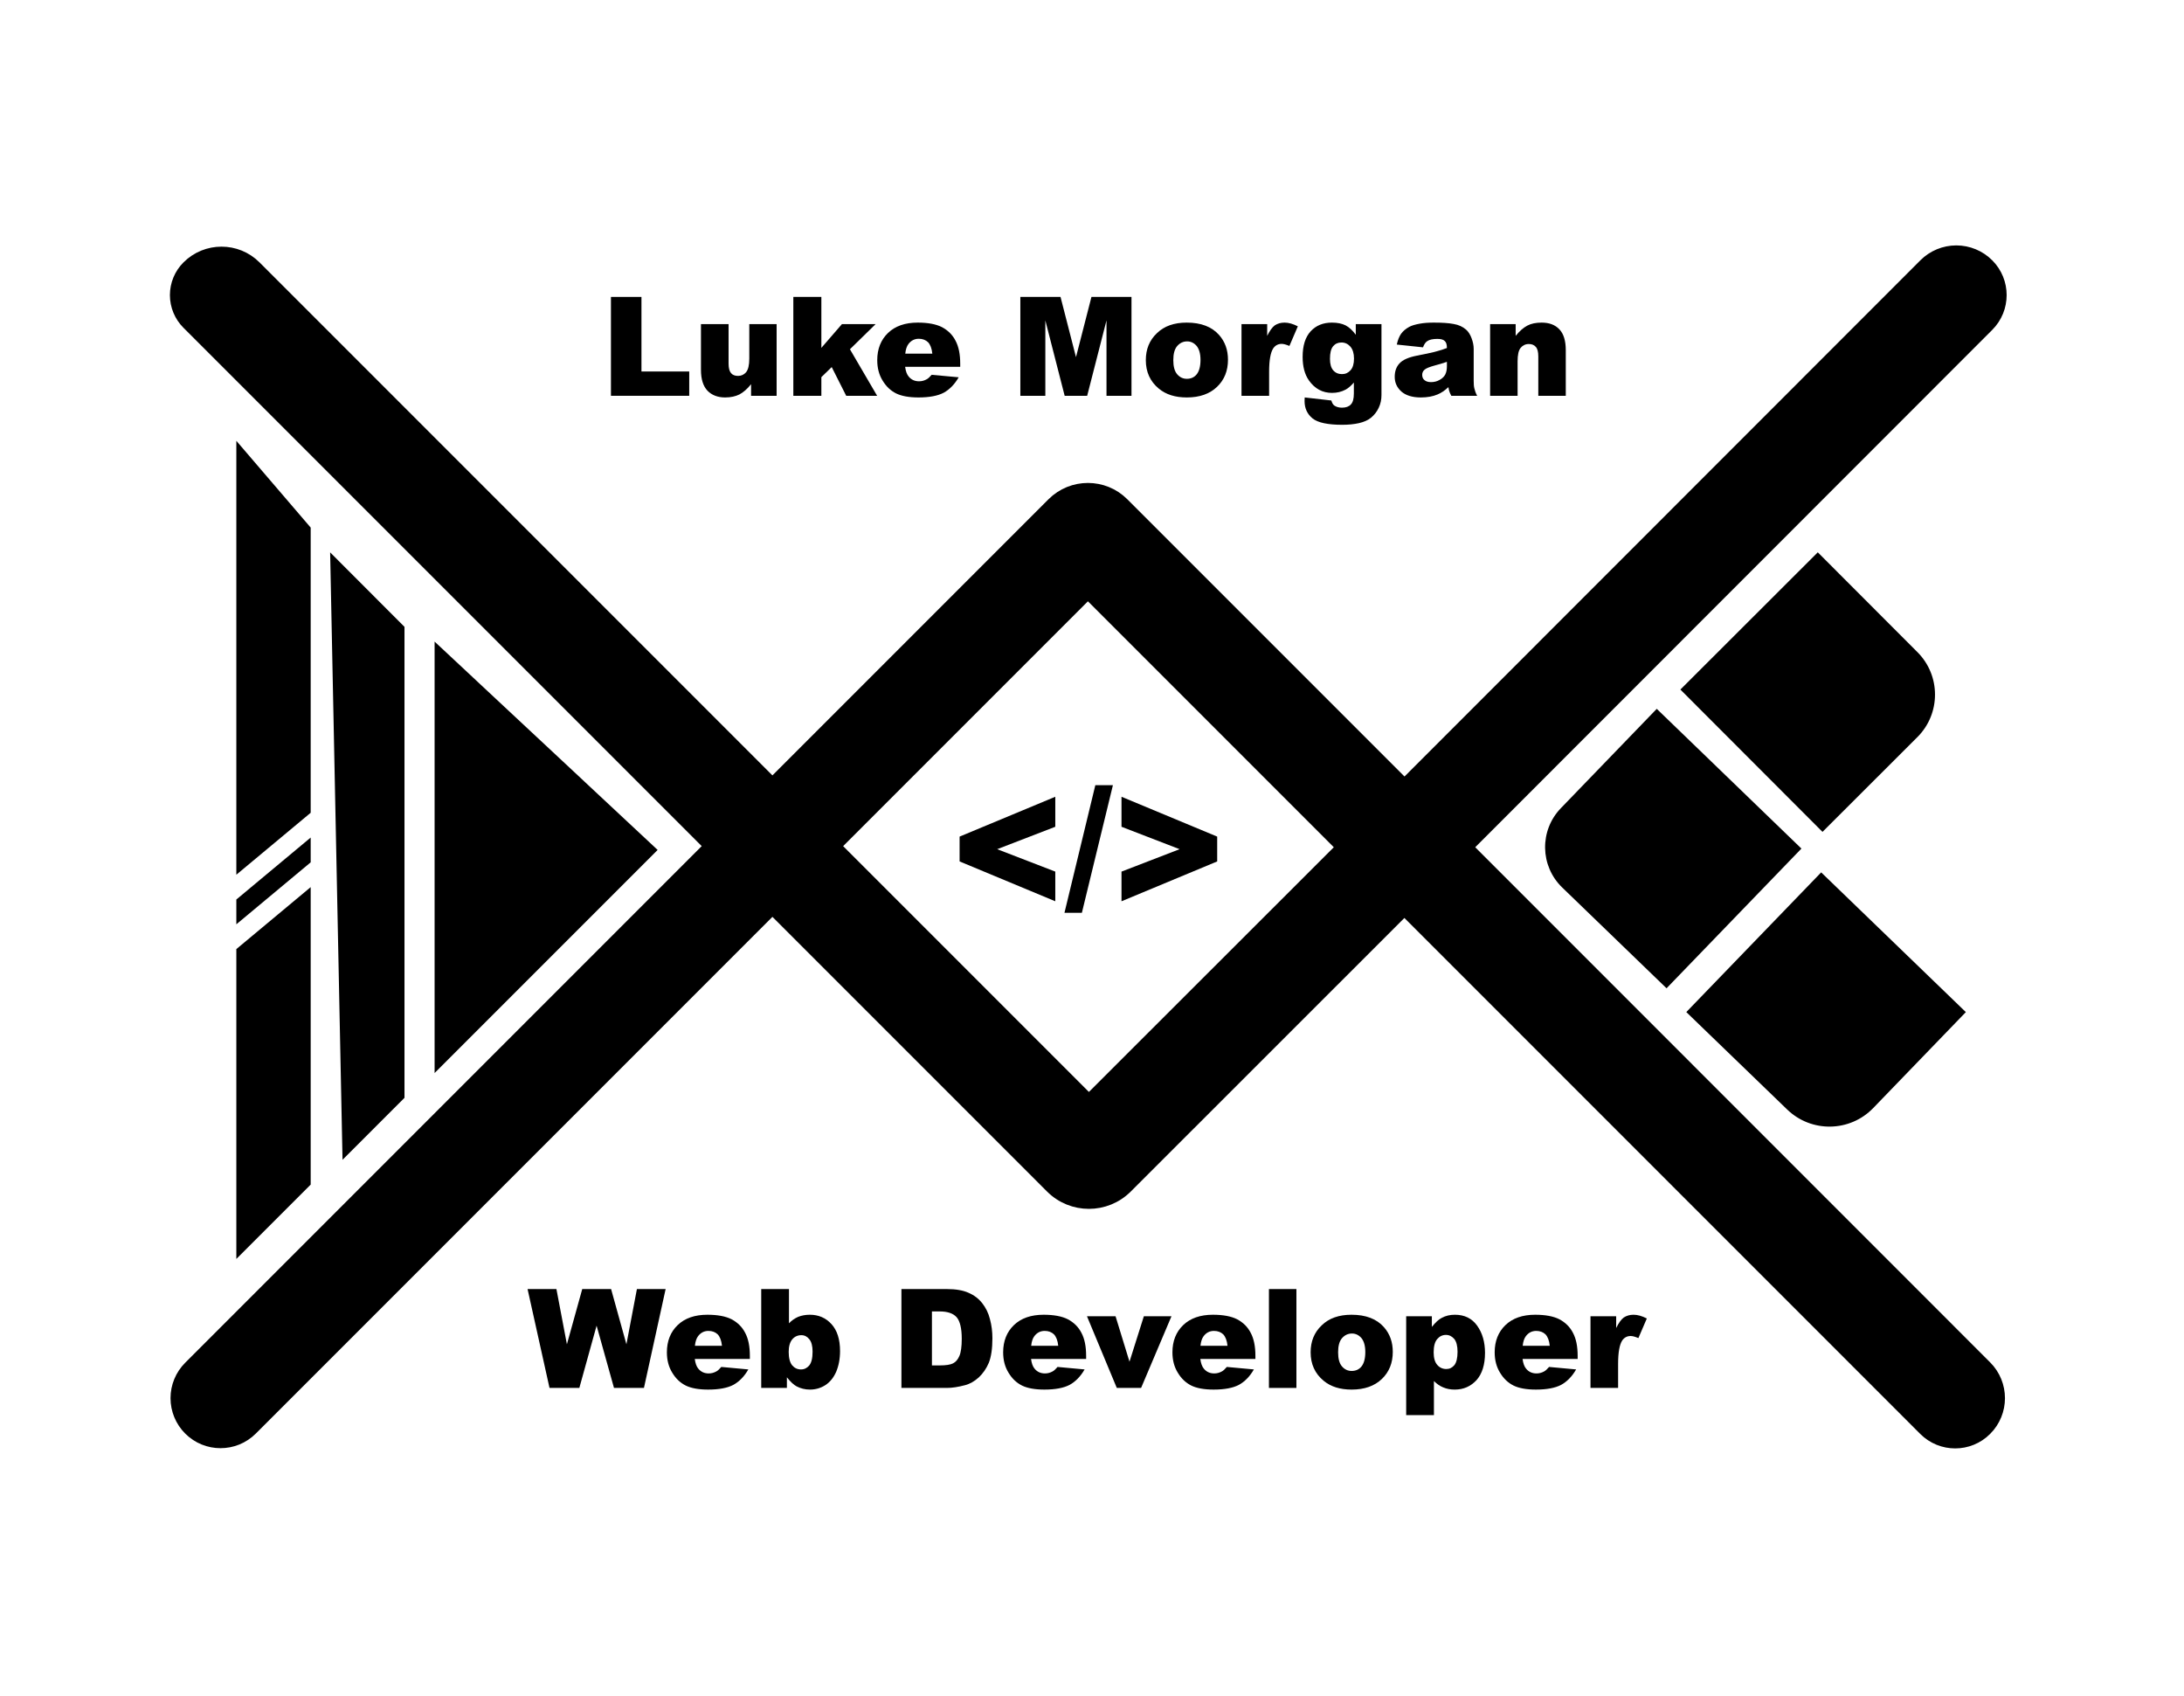
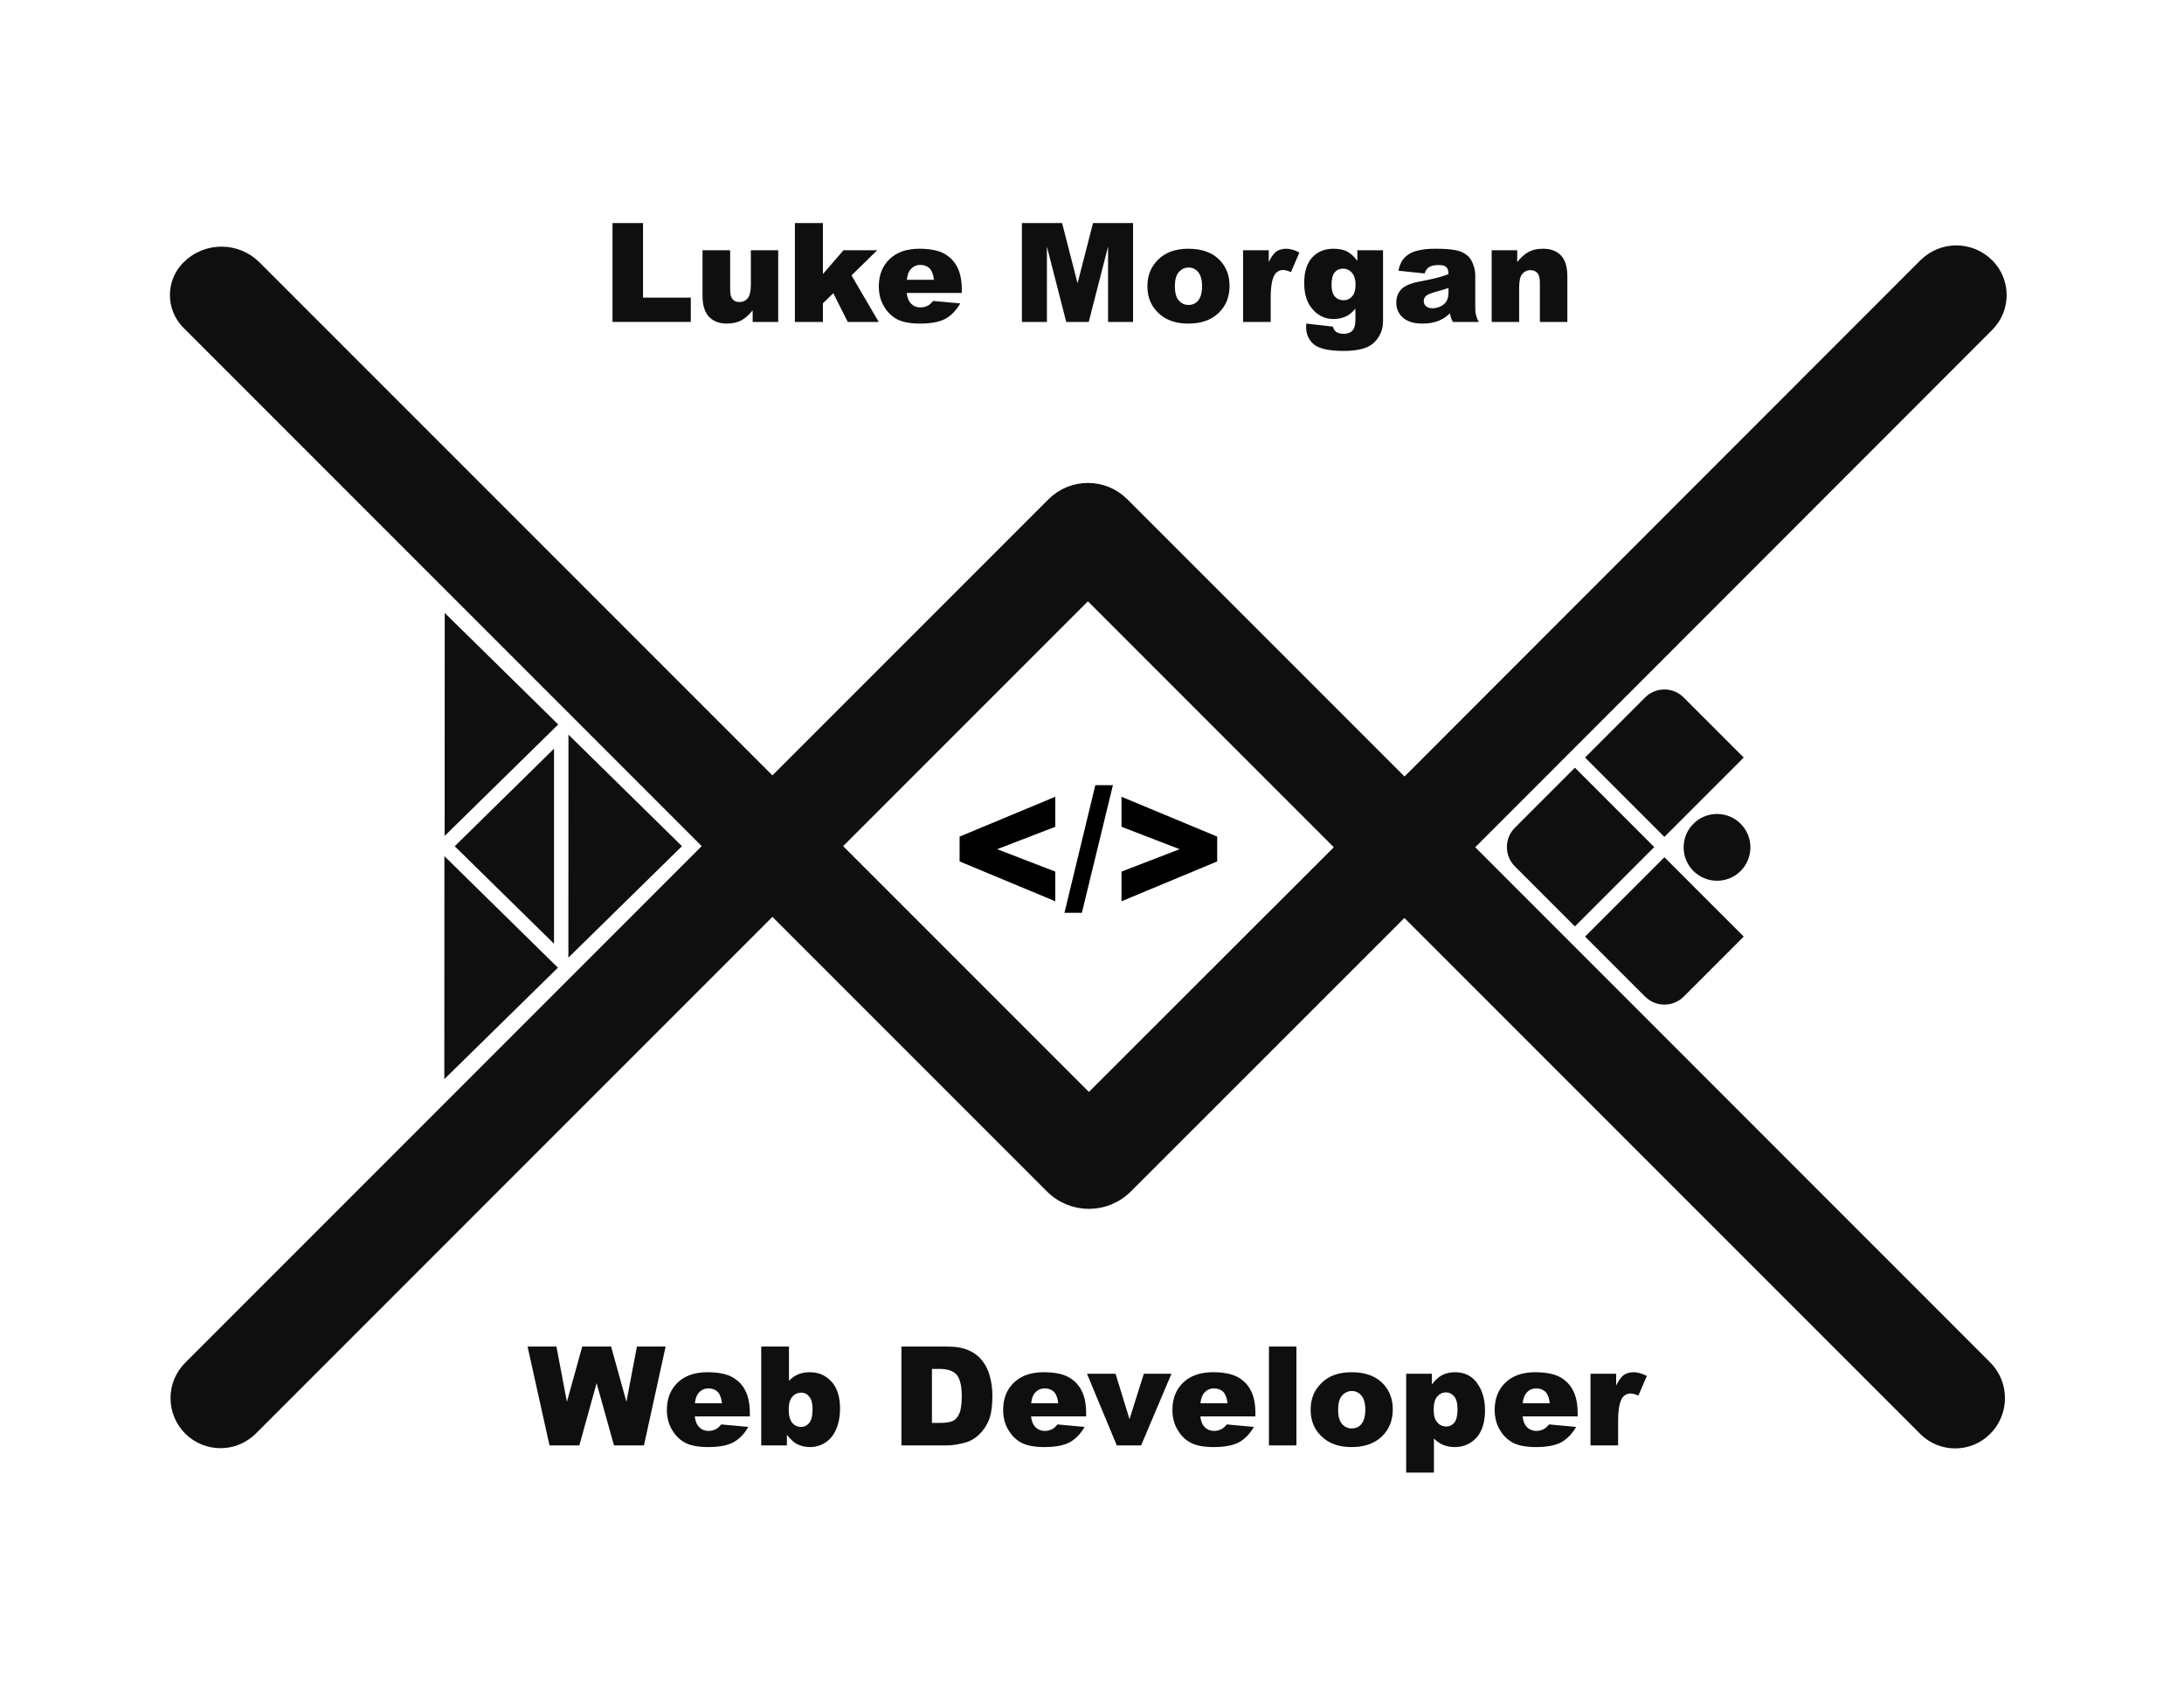
<svg xmlns="http://www.w3.org/2000/svg" width="100%" height="100%" viewBox="0 0 152 118" version="1.1" xml:space="preserve" style="fill-rule:evenodd;clip-rule:evenodd;stroke-miterlimit:10;">
  <g transform="matrix(0.862404,0,0,0.862404,10.4229,14.8501)">
-     <path d="M148.338,9.043C149.692,7.688 149.692,5.492 148.337,4.137C148.337,4.137 148.336,4.136 148.336,4.136C147.661,3.461 146.745,3.081 145.79,3.081C144.835,3.082 143.92,3.461 143.245,4.136C133.795,13.591 101.26,46.14 101.26,46.14C101.26,46.14 85.188,30.068 78.538,23.418C76.976,21.856 74.444,21.856 72.882,23.418C66.25,30.05 50.25,46.05 50.25,46.05C50.25,46.05 18.164,13.964 8.507,4.307C7.007,2.807 4.573,2.807 3.073,4.307C3.072,4.308 3.072,4.308 3.071,4.309C2.466,4.914 2.126,5.734 2.126,6.59C2.126,7.446 2.466,8.266 3.071,8.871C12.153,17.953 45.25,51.05 45.25,51.05C45.25,51.05 12.605,83.695 3.211,93.089C2.548,93.752 2.175,94.652 2.175,95.59C2.175,96.528 2.548,97.428 3.211,98.091C3.211,98.091 3.212,98.092 3.213,98.093C4.592,99.472 6.828,99.472 8.207,98.093C17.597,88.703 50.25,56.05 50.25,56.05C50.25,56.05 66,71.8 72.764,78.564C74.435,80.235 77.145,80.235 78.817,78.564C85.565,71.819 101.25,56.14 101.25,56.14C101.25,56.14 133.898,88.788 143.234,98.124C144.596,99.486 146.804,99.486 148.166,98.124C148.167,98.123 148.168,98.122 148.168,98.122C149.567,96.723 149.567,94.456 148.169,93.058C138.748,83.636 106.26,51.14 106.26,51.14C106.26,51.14 139.01,18.375 148.338,9.043ZM75.79,71.59L55.25,51.05L75.71,30.59L96.26,51.14L75.79,71.59Z" style="fill-rule:nonzero;stroke:black;stroke-width:1px;" />
-   </g>
-   <g transform="matrix(0.862404,0,0,0.862404,10.5925,14.9951)">
-     <path d="M123.327,38.249L134.415,27.176C134.415,27.176 139.079,31.847 142.458,35.231C144.35,37.125 144.347,40.194 142.453,42.086C139.196,45.338 134.795,49.733 134.795,49.733L123.327,38.249ZM40.79,51.19L22.79,69.19L22.79,34.38M20.36,33.19L14.36,27.18L15.36,76.19L20.36,71.19M12.79,25.18L6.79,18.18L6.79,53.19L12.79,48.19M6.79,55.19L12.79,50.19L12.79,52.19L6.79,57.19M6.79,59.19L12.79,54.19L12.79,78.19L6.79,84.19M113.791,54.222C111.993,52.486 111.943,49.62 113.679,47.822C116.894,44.492 121.42,39.805 121.42,39.805L133.095,51.08L122.21,62.352C122.21,62.352 117.246,57.558 113.791,54.222ZM123.804,64.272L134.689,53L146.364,64.274C146.364,64.274 142.083,68.707 138.891,72.013C137.006,73.964 133.897,74.019 131.946,72.134C128.51,68.816 123.804,64.272 123.804,64.272Z" style="fill-rule:nonzero;" />
+     <path d="M148.338,9.043C149.692,7.688 149.692,5.492 148.337,4.137C148.337,4.137 148.336,4.136 148.336,4.136C147.661,3.461 146.745,3.081 145.79,3.081C144.835,3.082 143.92,3.461 143.245,4.136C133.795,13.591 101.26,46.14 101.26,46.14C101.26,46.14 85.188,30.068 78.538,23.418C76.976,21.856 74.444,21.856 72.882,23.418C66.25,30.05 50.25,46.05 50.25,46.05C50.25,46.05 18.164,13.964 8.507,4.307C7.007,2.807 4.573,2.807 3.073,4.307C3.072,4.308 3.072,4.308 3.071,4.309C2.466,4.914 2.126,5.734 2.126,6.59C2.126,7.446 2.466,8.266 3.071,8.871C12.153,17.953 45.25,51.05 45.25,51.05C45.25,51.05 12.605,83.695 3.211,93.089C2.548,93.752 2.175,94.652 2.175,95.59C2.175,96.528 2.548,97.428 3.211,98.091C3.211,98.091 3.212,98.092 3.213,98.093C4.592,99.472 6.828,99.472 8.207,98.093C17.597,88.703 50.25,56.05 50.25,56.05C50.25,56.05 66,71.8 72.764,78.564C74.435,80.235 77.145,80.235 78.817,78.564C85.565,71.819 101.25,56.14 101.25,56.14C101.25,56.14 133.898,88.788 143.234,98.124C144.596,99.486 146.804,99.486 148.166,98.124C148.167,98.123 148.168,98.122 148.168,98.122C149.567,96.723 149.567,94.456 148.169,93.058C138.748,83.636 106.26,51.14 106.26,51.14C106.26,51.14 139.01,18.375 148.338,9.043ZM75.79,71.59L55.25,51.05L75.71,30.59L96.26,51.14L75.79,71.59Z" style="fill:rgb(15,15,15);fill-rule:nonzero;stroke:rgb(15,15,15);stroke-width:1px;" />
  </g>
  <g transform="matrix(1,0,0,1,-0.180449,7.95916)">
    <g transform="matrix(12,0,0,12,66.3416,55.4138)">
      <path d="M0.607,-0.055L0.052,-0.286L0.052,-0.43L0.607,-0.661L0.607,-0.487L0.27,-0.357L0.607,-0.227L0.607,-0.055Z" style="fill-rule:nonzero;" />
    </g>
    <g transform="matrix(12,0,0,12,74.2635,55.4138)">
      <path d="M0.179,-0.728L0.281,-0.728L0.101,0.012L0,0.012L0.179,-0.728Z" style="fill-rule:nonzero;" />
    </g>
    <g transform="matrix(12,0,0,12,77.5974,55.4138)">
      <path d="M0.053,-0.055L0.608,-0.286L0.608,-0.43L0.053,-0.661L0.053,-0.487L0.39,-0.357L0.053,-0.227L0.053,-0.055Z" style="fill-rule:nonzero;" />
    </g>
  </g>
-   <g transform="matrix(1,0,0,1,-6.22319,81.4533)">
+   <g transform="matrix(1,0,0,1,-6.22319,85.4533)">
    <g transform="matrix(9.60891,0,0,9.60891,42.9401,15.1232)">
-       <path d="M-0,-0.716L0.209,-0.716L0.285,-0.316L0.396,-0.716L0.605,-0.716L0.716,-0.316L0.792,-0.716L1,-0.716L0.843,-0L0.626,-0L0.5,-0.451L0.375,-0L0.159,-0L-0,-0.716Z" style="fill-rule:nonzero;" />
+       <path d="M-0,-0.716L0.209,-0.716L0.285,-0.316L0.396,-0.716L0.605,-0.716L0.716,-0.316L0.792,-0.716L1,-0.716L0.843,-0L0.626,-0L0.5,-0.451L0.375,-0L0.159,-0L-0,-0.716Z" style="fill:rgb(15,15,15);fill-rule:nonzero;" />
    </g>
    <g transform="matrix(9.60891,0,0,9.60891,52.3004,15.1232)">
-       <path d="M0.636,-0.21L0.237,-0.21C0.241,-0.178 0.25,-0.154 0.263,-0.139C0.282,-0.116 0.307,-0.105 0.338,-0.105C0.358,-0.105 0.376,-0.11 0.394,-0.12C0.405,-0.126 0.416,-0.137 0.429,-0.152L0.625,-0.134C0.595,-0.082 0.558,-0.045 0.516,-0.022C0.474,0 0.413,0.012 0.334,0.012C0.265,0.012 0.211,0.002 0.172,-0.017C0.132,-0.037 0.1,-0.067 0.074,-0.11C0.048,-0.152 0.035,-0.201 0.035,-0.258C0.035,-0.339 0.061,-0.405 0.113,-0.455C0.165,-0.505 0.237,-0.53 0.328,-0.53C0.402,-0.53 0.461,-0.519 0.504,-0.497C0.547,-0.474 0.58,-0.442 0.602,-0.399C0.625,-0.356 0.636,-0.301 0.636,-0.232L0.636,-0.21ZM0.434,-0.305C0.43,-0.344 0.419,-0.371 0.403,-0.388C0.386,-0.404 0.364,-0.413 0.336,-0.413C0.305,-0.413 0.28,-0.4 0.261,-0.375C0.249,-0.359 0.241,-0.336 0.238,-0.305L0.434,-0.305Z" style="fill-rule:nonzero;" />
+       <path d="M0.636,-0.21L0.237,-0.21C0.241,-0.178 0.25,-0.154 0.263,-0.139C0.282,-0.116 0.307,-0.105 0.338,-0.105C0.358,-0.105 0.376,-0.11 0.394,-0.12C0.405,-0.126 0.416,-0.137 0.429,-0.152L0.625,-0.134C0.595,-0.082 0.558,-0.045 0.516,-0.022C0.474,0 0.413,0.012 0.334,0.012C0.265,0.012 0.211,0.002 0.172,-0.017C0.132,-0.037 0.1,-0.067 0.074,-0.11C0.048,-0.152 0.035,-0.201 0.035,-0.258C0.035,-0.339 0.061,-0.405 0.113,-0.455C0.165,-0.505 0.237,-0.53 0.328,-0.53C0.402,-0.53 0.461,-0.519 0.504,-0.497C0.547,-0.474 0.58,-0.442 0.602,-0.399C0.625,-0.356 0.636,-0.301 0.636,-0.232L0.636,-0.21ZM0.434,-0.305C0.43,-0.344 0.419,-0.371 0.403,-0.388C0.386,-0.404 0.364,-0.413 0.336,-0.413C0.305,-0.413 0.28,-0.4 0.261,-0.375C0.249,-0.359 0.241,-0.336 0.238,-0.305L0.434,-0.305Z" style="fill:rgb(15,15,15);fill-rule:nonzero;" />
    </g>
    <g transform="matrix(9.60891,0,0,9.60891,58.6156,15.1232)">
-       <path d="M0.061,-0.716L0.262,-0.716L0.262,-0.468C0.282,-0.489 0.304,-0.504 0.329,-0.515C0.355,-0.525 0.382,-0.53 0.413,-0.53C0.476,-0.53 0.528,-0.508 0.57,-0.462C0.611,-0.417 0.632,-0.352 0.632,-0.267C0.632,-0.21 0.622,-0.16 0.604,-0.117C0.585,-0.074 0.559,-0.042 0.525,-0.02C0.492,0.001 0.455,0.012 0.414,0.012C0.379,0.012 0.347,0.004 0.318,-0.011C0.297,-0.022 0.273,-0.044 0.247,-0.077L0.247,-0L0.061,-0L0.061,-0.716ZM0.26,-0.261C0.26,-0.216 0.269,-0.184 0.285,-0.164C0.302,-0.144 0.323,-0.134 0.349,-0.134C0.373,-0.134 0.393,-0.144 0.409,-0.163C0.425,-0.183 0.433,-0.216 0.433,-0.263C0.433,-0.304 0.425,-0.334 0.409,-0.353C0.394,-0.372 0.375,-0.382 0.352,-0.382C0.325,-0.382 0.303,-0.372 0.286,-0.352C0.269,-0.332 0.26,-0.301 0.26,-0.261Z" style="fill-rule:nonzero;" />
+       <path d="M0.061,-0.716L0.262,-0.716L0.262,-0.468C0.282,-0.489 0.304,-0.504 0.329,-0.515C0.355,-0.525 0.382,-0.53 0.413,-0.53C0.476,-0.53 0.528,-0.508 0.57,-0.462C0.611,-0.417 0.632,-0.352 0.632,-0.267C0.632,-0.21 0.622,-0.16 0.604,-0.117C0.585,-0.074 0.559,-0.042 0.525,-0.02C0.492,0.001 0.455,0.012 0.414,0.012C0.379,0.012 0.347,0.004 0.318,-0.011C0.297,-0.022 0.273,-0.044 0.247,-0.077L0.247,-0L0.061,-0L0.061,-0.716ZM0.26,-0.261C0.26,-0.216 0.269,-0.184 0.285,-0.164C0.302,-0.144 0.323,-0.134 0.349,-0.134C0.373,-0.134 0.393,-0.144 0.409,-0.163C0.425,-0.183 0.433,-0.216 0.433,-0.263C0.433,-0.304 0.425,-0.334 0.409,-0.353C0.394,-0.372 0.375,-0.382 0.352,-0.382C0.325,-0.382 0.303,-0.372 0.286,-0.352C0.269,-0.332 0.26,-0.301 0.26,-0.261Z" style="fill:rgb(15,15,15);fill-rule:nonzero;" />
    </g>
    <g transform="matrix(9.60891,0,0,9.60891,68.2292,15.1232)">
-       <path d="M0.076,-0.716L0.405,-0.716C0.47,-0.716 0.522,-0.707 0.562,-0.689C0.602,-0.672 0.635,-0.647 0.661,-0.614C0.687,-0.581 0.706,-0.543 0.717,-0.499C0.729,-0.455 0.735,-0.409 0.735,-0.36C0.735,-0.284 0.726,-0.225 0.709,-0.182C0.691,-0.14 0.667,-0.105 0.636,-0.076C0.605,-0.048 0.572,-0.029 0.537,-0.02C0.488,-0.007 0.444,-0 0.405,-0L0.076,-0L0.076,-0.716ZM0.297,-0.554L0.297,-0.163L0.352,-0.163C0.398,-0.163 0.431,-0.168 0.45,-0.178C0.47,-0.188 0.485,-0.206 0.496,-0.232C0.507,-0.257 0.513,-0.299 0.513,-0.356C0.513,-0.432 0.5,-0.484 0.476,-0.512C0.451,-0.54 0.41,-0.554 0.353,-0.554L0.297,-0.554Z" style="fill-rule:nonzero;" />
+       <path d="M0.076,-0.716L0.405,-0.716C0.47,-0.716 0.522,-0.707 0.562,-0.689C0.602,-0.672 0.635,-0.647 0.661,-0.614C0.687,-0.581 0.706,-0.543 0.717,-0.499C0.729,-0.455 0.735,-0.409 0.735,-0.36C0.735,-0.284 0.726,-0.225 0.709,-0.182C0.691,-0.14 0.667,-0.105 0.636,-0.076C0.605,-0.048 0.572,-0.029 0.537,-0.02C0.488,-0.007 0.444,-0 0.405,-0L0.076,-0L0.076,-0.716ZM0.297,-0.554L0.297,-0.163L0.352,-0.163C0.398,-0.163 0.431,-0.168 0.45,-0.178C0.47,-0.188 0.485,-0.206 0.496,-0.232C0.507,-0.257 0.513,-0.299 0.513,-0.356C0.513,-0.432 0.5,-0.484 0.476,-0.512C0.451,-0.54 0.41,-0.554 0.353,-0.554L0.297,-0.554Z" style="fill:rgb(15,15,15);fill-rule:nonzero;" />
    </g>
    <g transform="matrix(9.60891,0,0,9.60891,75.7034,15.1232)">
-       <path d="M0.636,-0.21L0.237,-0.21C0.241,-0.178 0.25,-0.154 0.263,-0.139C0.282,-0.116 0.307,-0.105 0.338,-0.105C0.358,-0.105 0.376,-0.11 0.394,-0.12C0.405,-0.126 0.416,-0.137 0.429,-0.152L0.625,-0.134C0.595,-0.082 0.558,-0.045 0.516,-0.022C0.474,0 0.413,0.012 0.334,0.012C0.265,0.012 0.211,0.002 0.172,-0.017C0.132,-0.037 0.1,-0.067 0.074,-0.11C0.048,-0.152 0.035,-0.201 0.035,-0.258C0.035,-0.339 0.061,-0.405 0.113,-0.455C0.165,-0.505 0.237,-0.53 0.328,-0.53C0.402,-0.53 0.461,-0.519 0.504,-0.497C0.547,-0.474 0.58,-0.442 0.602,-0.399C0.625,-0.356 0.636,-0.301 0.636,-0.232L0.636,-0.21ZM0.434,-0.305C0.43,-0.344 0.419,-0.371 0.403,-0.388C0.386,-0.404 0.364,-0.413 0.336,-0.413C0.305,-0.413 0.28,-0.4 0.261,-0.375C0.249,-0.359 0.241,-0.336 0.238,-0.305L0.434,-0.305Z" style="fill-rule:nonzero;" />
+       <path d="M0.636,-0.21L0.237,-0.21C0.241,-0.178 0.25,-0.154 0.263,-0.139C0.282,-0.116 0.307,-0.105 0.338,-0.105C0.358,-0.105 0.376,-0.11 0.394,-0.12C0.405,-0.126 0.416,-0.137 0.429,-0.152L0.625,-0.134C0.595,-0.082 0.558,-0.045 0.516,-0.022C0.474,0 0.413,0.012 0.334,0.012C0.265,0.012 0.211,0.002 0.172,-0.017C0.132,-0.037 0.1,-0.067 0.074,-0.11C0.048,-0.152 0.035,-0.201 0.035,-0.258C0.035,-0.339 0.061,-0.405 0.113,-0.455C0.165,-0.505 0.237,-0.53 0.328,-0.53C0.402,-0.53 0.461,-0.519 0.504,-0.497C0.547,-0.474 0.58,-0.442 0.602,-0.399C0.625,-0.356 0.636,-0.301 0.636,-0.232L0.636,-0.21ZM0.434,-0.305C0.43,-0.344 0.419,-0.371 0.403,-0.388C0.386,-0.404 0.364,-0.413 0.336,-0.413C0.305,-0.413 0.28,-0.4 0.261,-0.375C0.249,-0.359 0.241,-0.336 0.238,-0.305L0.434,-0.305Z" style="fill:rgb(15,15,15);fill-rule:nonzero;" />
    </g>
    <g transform="matrix(9.60891,0,0,9.60891,81.8638,15.1232)">
-       <path d="M0.001,-0.519L0.208,-0.519L0.309,-0.19L0.413,-0.519L0.613,-0.519L0.393,-0L0.217,-0L0.001,-0.519Z" style="fill-rule:nonzero;" />
+       <path d="M0.001,-0.519L0.208,-0.519L0.309,-0.19L0.413,-0.519L0.613,-0.519L0.393,-0L0.217,-0L0.001,-0.519Z" style="fill:rgb(15,15,15);fill-rule:nonzero;" />
    </g>
    <g transform="matrix(9.60891,0,0,9.60891,87.4846,15.1232)">
-       <path d="M0.636,-0.21L0.237,-0.21C0.241,-0.178 0.25,-0.154 0.263,-0.139C0.282,-0.116 0.307,-0.105 0.338,-0.105C0.358,-0.105 0.376,-0.11 0.394,-0.12C0.405,-0.126 0.416,-0.137 0.429,-0.152L0.625,-0.134C0.595,-0.082 0.558,-0.045 0.516,-0.022C0.474,0 0.413,0.012 0.334,0.012C0.265,0.012 0.211,0.002 0.172,-0.017C0.132,-0.037 0.1,-0.067 0.074,-0.11C0.048,-0.152 0.035,-0.201 0.035,-0.258C0.035,-0.339 0.061,-0.405 0.113,-0.455C0.165,-0.505 0.237,-0.53 0.328,-0.53C0.402,-0.53 0.461,-0.519 0.504,-0.497C0.547,-0.474 0.58,-0.442 0.602,-0.399C0.625,-0.356 0.636,-0.301 0.636,-0.232L0.636,-0.21ZM0.434,-0.305C0.43,-0.344 0.419,-0.371 0.403,-0.388C0.386,-0.404 0.364,-0.413 0.336,-0.413C0.305,-0.413 0.28,-0.4 0.261,-0.375C0.249,-0.359 0.241,-0.336 0.238,-0.305L0.434,-0.305Z" style="fill-rule:nonzero;" />
+       <path d="M0.636,-0.21L0.237,-0.21C0.241,-0.178 0.25,-0.154 0.263,-0.139C0.282,-0.116 0.307,-0.105 0.338,-0.105C0.358,-0.105 0.376,-0.11 0.394,-0.12C0.405,-0.126 0.416,-0.137 0.429,-0.152L0.625,-0.134C0.595,-0.082 0.558,-0.045 0.516,-0.022C0.474,0 0.413,0.012 0.334,0.012C0.265,0.012 0.211,0.002 0.172,-0.017C0.132,-0.037 0.1,-0.067 0.074,-0.11C0.048,-0.152 0.035,-0.201 0.035,-0.258C0.035,-0.339 0.061,-0.405 0.113,-0.455C0.165,-0.505 0.237,-0.53 0.328,-0.53C0.402,-0.53 0.461,-0.519 0.504,-0.497C0.547,-0.474 0.58,-0.442 0.602,-0.399C0.625,-0.356 0.636,-0.301 0.636,-0.232L0.636,-0.21ZM0.434,-0.305C0.43,-0.344 0.419,-0.371 0.403,-0.388C0.386,-0.404 0.364,-0.413 0.336,-0.413C0.305,-0.413 0.28,-0.4 0.261,-0.375C0.249,-0.359 0.241,-0.336 0.238,-0.305L0.434,-0.305Z" style="fill:rgb(15,15,15);fill-rule:nonzero;" />
    </g>
    <g transform="matrix(9.60891,0,0,9.60891,93.8937,15.1232)">
-       <rect x="0.067" y="-0.716" width="0.199" height="0.716" style="fill-rule:nonzero;" />
+       <rect x="0.067" y="-0.716" width="0.199" height="0.716" style="fill:rgb(15,15,15);fill-rule:nonzero;" />
    </g>
    <g transform="matrix(9.60891,0,0,9.60891,97.0935,15.1232)">
-       <path d="M0.036,-0.258C0.036,-0.337 0.062,-0.402 0.116,-0.453C0.169,-0.505 0.241,-0.53 0.332,-0.53C0.436,-0.53 0.514,-0.5 0.567,-0.44C0.61,-0.391 0.631,-0.332 0.631,-0.261C0.631,-0.181 0.605,-0.116 0.552,-0.065C0.499,-0.014 0.426,0.012 0.333,0.012C0.249,0.012 0.182,-0.009 0.13,-0.052C0.067,-0.104 0.036,-0.173 0.036,-0.258ZM0.235,-0.258C0.235,-0.212 0.244,-0.178 0.263,-0.156C0.282,-0.134 0.305,-0.123 0.333,-0.123C0.362,-0.123 0.386,-0.133 0.404,-0.155C0.422,-0.177 0.432,-0.212 0.432,-0.26C0.432,-0.305 0.422,-0.339 0.404,-0.361C0.385,-0.383 0.362,-0.394 0.335,-0.394C0.306,-0.394 0.282,-0.382 0.263,-0.36C0.244,-0.338 0.235,-0.304 0.235,-0.258Z" style="fill-rule:nonzero;" />
+       <path d="M0.036,-0.258C0.036,-0.337 0.062,-0.402 0.116,-0.453C0.169,-0.505 0.241,-0.53 0.332,-0.53C0.436,-0.53 0.514,-0.5 0.567,-0.44C0.61,-0.391 0.631,-0.332 0.631,-0.261C0.631,-0.181 0.605,-0.116 0.552,-0.065C0.499,-0.014 0.426,0.012 0.333,0.012C0.249,0.012 0.182,-0.009 0.13,-0.052C0.067,-0.104 0.036,-0.173 0.036,-0.258ZM0.235,-0.258C0.235,-0.212 0.244,-0.178 0.263,-0.156C0.282,-0.134 0.305,-0.123 0.333,-0.123C0.362,-0.123 0.386,-0.133 0.404,-0.155C0.422,-0.177 0.432,-0.212 0.432,-0.26C0.432,-0.305 0.422,-0.339 0.404,-0.361C0.385,-0.383 0.362,-0.394 0.335,-0.394C0.306,-0.394 0.282,-0.382 0.263,-0.36C0.244,-0.338 0.235,-0.304 0.235,-0.258Z" style="fill:rgb(15,15,15);fill-rule:nonzero;" />
    </g>
    <g transform="matrix(9.60891,0,0,9.60891,103.503,15.1232)">
-       <path d="M0.061,0.197L0.061,-0.519L0.247,-0.519L0.247,-0.442C0.273,-0.474 0.296,-0.496 0.318,-0.507C0.347,-0.523 0.379,-0.53 0.414,-0.53C0.483,-0.53 0.537,-0.504 0.575,-0.451C0.613,-0.398 0.632,-0.332 0.632,-0.254C0.632,-0.168 0.611,-0.102 0.57,-0.056C0.528,-0.011 0.476,0.012 0.413,0.012C0.382,0.012 0.355,0.007 0.329,-0.004C0.304,-0.014 0.282,-0.03 0.262,-0.05L0.262,0.197L0.061,0.197ZM0.26,-0.258C0.26,-0.217 0.269,-0.186 0.286,-0.167C0.303,-0.147 0.325,-0.137 0.352,-0.137C0.375,-0.137 0.394,-0.146 0.41,-0.165C0.425,-0.184 0.433,-0.217 0.433,-0.262C0.433,-0.304 0.425,-0.335 0.409,-0.355C0.392,-0.374 0.373,-0.384 0.349,-0.384C0.324,-0.384 0.303,-0.374 0.286,-0.354C0.269,-0.335 0.26,-0.302 0.26,-0.258Z" style="fill-rule:nonzero;" />
+       <path d="M0.061,0.197L0.061,-0.519L0.247,-0.519L0.247,-0.442C0.273,-0.474 0.296,-0.496 0.318,-0.507C0.347,-0.523 0.379,-0.53 0.414,-0.53C0.483,-0.53 0.537,-0.504 0.575,-0.451C0.613,-0.398 0.632,-0.332 0.632,-0.254C0.632,-0.168 0.611,-0.102 0.57,-0.056C0.528,-0.011 0.476,0.012 0.413,0.012C0.382,0.012 0.355,0.007 0.329,-0.004C0.304,-0.014 0.282,-0.03 0.262,-0.05L0.262,0.197L0.061,0.197ZM0.26,-0.258C0.26,-0.217 0.269,-0.186 0.286,-0.167C0.303,-0.147 0.325,-0.137 0.352,-0.137C0.375,-0.137 0.394,-0.146 0.41,-0.165C0.425,-0.184 0.433,-0.217 0.433,-0.262C0.433,-0.304 0.425,-0.335 0.409,-0.355C0.392,-0.374 0.373,-0.384 0.349,-0.384C0.324,-0.384 0.303,-0.374 0.286,-0.354C0.269,-0.335 0.26,-0.302 0.26,-0.258Z" style="fill:rgb(15,15,15);fill-rule:nonzero;" />
    </g>
    <g transform="matrix(9.60891,0,0,9.60891,109.912,15.1232)">
-       <path d="M0.636,-0.21L0.237,-0.21C0.241,-0.178 0.25,-0.154 0.263,-0.139C0.282,-0.116 0.307,-0.105 0.338,-0.105C0.358,-0.105 0.376,-0.11 0.394,-0.12C0.405,-0.126 0.416,-0.137 0.429,-0.152L0.625,-0.134C0.595,-0.082 0.558,-0.045 0.516,-0.022C0.474,0 0.413,0.012 0.334,0.012C0.265,0.012 0.211,0.002 0.172,-0.017C0.132,-0.037 0.1,-0.067 0.074,-0.11C0.048,-0.152 0.035,-0.201 0.035,-0.258C0.035,-0.339 0.061,-0.405 0.113,-0.455C0.165,-0.505 0.237,-0.53 0.328,-0.53C0.402,-0.53 0.461,-0.519 0.504,-0.497C0.547,-0.474 0.58,-0.442 0.602,-0.399C0.625,-0.356 0.636,-0.301 0.636,-0.232L0.636,-0.21ZM0.434,-0.305C0.43,-0.344 0.419,-0.371 0.403,-0.388C0.386,-0.404 0.364,-0.413 0.336,-0.413C0.305,-0.413 0.28,-0.4 0.261,-0.375C0.249,-0.359 0.241,-0.336 0.238,-0.305L0.434,-0.305Z" style="fill-rule:nonzero;" />
+       <path d="M0.636,-0.21L0.237,-0.21C0.241,-0.178 0.25,-0.154 0.263,-0.139C0.282,-0.116 0.307,-0.105 0.338,-0.105C0.358,-0.105 0.376,-0.11 0.394,-0.12C0.405,-0.126 0.416,-0.137 0.429,-0.152L0.625,-0.134C0.595,-0.082 0.558,-0.045 0.516,-0.022C0.474,0 0.413,0.012 0.334,0.012C0.265,0.012 0.211,0.002 0.172,-0.017C0.132,-0.037 0.1,-0.067 0.074,-0.11C0.048,-0.152 0.035,-0.201 0.035,-0.258C0.035,-0.339 0.061,-0.405 0.113,-0.455C0.165,-0.505 0.237,-0.53 0.328,-0.53C0.402,-0.53 0.461,-0.519 0.504,-0.497C0.547,-0.474 0.58,-0.442 0.602,-0.399C0.625,-0.356 0.636,-0.301 0.636,-0.232L0.636,-0.21ZM0.434,-0.305C0.43,-0.344 0.419,-0.371 0.403,-0.388C0.386,-0.404 0.364,-0.413 0.336,-0.413C0.305,-0.413 0.28,-0.4 0.261,-0.375C0.249,-0.359 0.241,-0.336 0.238,-0.305L0.434,-0.305Z" style="fill:rgb(15,15,15);fill-rule:nonzero;" />
    </g>
    <g transform="matrix(9.60891,0,0,9.60891,116.321,15.1232)">
-       <path d="M0.062,-0.519L0.248,-0.519L0.248,-0.434C0.266,-0.47 0.284,-0.496 0.303,-0.51C0.323,-0.523 0.346,-0.53 0.374,-0.53C0.403,-0.53 0.435,-0.521 0.47,-0.503L0.409,-0.361C0.385,-0.371 0.367,-0.376 0.353,-0.376C0.327,-0.376 0.307,-0.365 0.292,-0.344C0.272,-0.313 0.262,-0.257 0.262,-0.174L0.262,-0L0.062,-0L0.062,-0.519Z" style="fill-rule:nonzero;" />
+       <path d="M0.062,-0.519L0.248,-0.519L0.248,-0.434C0.266,-0.47 0.284,-0.496 0.303,-0.51C0.323,-0.523 0.346,-0.53 0.374,-0.53C0.403,-0.53 0.435,-0.521 0.47,-0.503L0.409,-0.361C0.385,-0.371 0.367,-0.376 0.353,-0.376C0.327,-0.376 0.307,-0.365 0.292,-0.344C0.272,-0.313 0.262,-0.257 0.262,-0.174L0.262,-0L0.062,-0L0.062,-0.519Z" style="fill:rgb(15,15,15);fill-rule:nonzero;" />
    </g>
  </g>
-   <g transform="matrix(1,0,0,1,-1.12162,12.4173)">
+   <g transform="matrix(1,0,0,1,-1.01237,7.27752)">
    <g transform="matrix(9.60891,0,0,9.60891,42.9401,15.1232)">
-       <path d="M0.073,-0.716L0.294,-0.716L0.294,-0.176L0.64,-0.176L0.64,-0L0.073,-0L0.073,-0.716Z" style="fill-rule:nonzero;" />
+       <path d="M0.073,-0.716L0.294,-0.716L0.294,-0.176L0.64,-0.176L0.64,-0L0.073,-0L0.073,-0.716Z" style="fill:rgb(15,15,15);fill-rule:nonzero;" />
    </g>
    <g transform="matrix(9.60891,0,0,9.60891,49.3492,15.1232)">
-       <path d="M0.606,-0L0.421,-0L0.421,-0.084C0.393,-0.049 0.365,-0.025 0.337,-0.01C0.309,0.004 0.274,0.012 0.233,0.012C0.179,0.012 0.136,-0.005 0.105,-0.037C0.074,-0.07 0.058,-0.12 0.058,-0.188L0.058,-0.519L0.258,-0.519L0.258,-0.233C0.258,-0.201 0.264,-0.178 0.276,-0.164C0.288,-0.15 0.305,-0.144 0.327,-0.144C0.35,-0.144 0.37,-0.153 0.385,-0.171C0.4,-0.189 0.408,-0.222 0.408,-0.269L0.408,-0.519L0.606,-0.519L0.606,-0Z" style="fill-rule:nonzero;" />
+       <path d="M0.606,-0L0.421,-0L0.421,-0.084C0.393,-0.049 0.365,-0.025 0.337,-0.01C0.309,0.004 0.274,0.012 0.233,0.012C0.179,0.012 0.136,-0.005 0.105,-0.037C0.074,-0.07 0.058,-0.12 0.058,-0.188L0.058,-0.519L0.258,-0.519L0.258,-0.233C0.258,-0.201 0.264,-0.178 0.276,-0.164C0.288,-0.15 0.305,-0.144 0.327,-0.144C0.35,-0.144 0.37,-0.153 0.385,-0.171C0.4,-0.189 0.408,-0.222 0.408,-0.269L0.408,-0.519L0.606,-0.519L0.606,-0Z" style="fill:rgb(15,15,15);fill-rule:nonzero;" />
    </g>
    <g transform="matrix(9.60891,0,0,9.60891,55.7583,15.1232)">
-       <path d="M0.06,-0.716L0.263,-0.716L0.263,-0.347L0.412,-0.519L0.656,-0.519L0.47,-0.337L0.667,-0L0.443,-0L0.338,-0.208L0.263,-0.135L0.263,-0L0.06,-0L0.06,-0.716Z" style="fill-rule:nonzero;" />
+       <path d="M0.06,-0.716L0.263,-0.716L0.263,-0.347L0.412,-0.519L0.656,-0.519L0.47,-0.337L0.667,-0L0.443,-0L0.338,-0.208L0.263,-0.135L0.263,-0L0.06,-0L0.06,-0.716Z" style="fill:rgb(15,15,15);fill-rule:nonzero;" />
    </g>
    <g transform="matrix(9.60891,0,0,9.60891,61.8389,15.1232)">
-       <path d="M0.636,-0.21L0.237,-0.21C0.241,-0.178 0.25,-0.154 0.263,-0.139C0.282,-0.116 0.307,-0.105 0.338,-0.105C0.358,-0.105 0.376,-0.11 0.394,-0.12C0.405,-0.126 0.416,-0.137 0.429,-0.152L0.625,-0.134C0.595,-0.082 0.558,-0.045 0.516,-0.022C0.474,0 0.413,0.012 0.334,0.012C0.265,0.012 0.211,0.002 0.172,-0.017C0.132,-0.037 0.1,-0.067 0.074,-0.11C0.048,-0.152 0.035,-0.201 0.035,-0.258C0.035,-0.339 0.061,-0.405 0.113,-0.455C0.165,-0.505 0.237,-0.53 0.328,-0.53C0.402,-0.53 0.461,-0.519 0.504,-0.497C0.547,-0.474 0.58,-0.442 0.602,-0.399C0.625,-0.356 0.636,-0.301 0.636,-0.232L0.636,-0.21ZM0.434,-0.305C0.43,-0.344 0.419,-0.371 0.403,-0.388C0.386,-0.404 0.364,-0.413 0.336,-0.413C0.305,-0.413 0.28,-0.4 0.261,-0.375C0.249,-0.359 0.241,-0.336 0.238,-0.305L0.434,-0.305Z" style="fill-rule:nonzero;" />
+       <path d="M0.636,-0.21L0.237,-0.21C0.241,-0.178 0.25,-0.154 0.263,-0.139C0.282,-0.116 0.307,-0.105 0.338,-0.105C0.358,-0.105 0.376,-0.11 0.394,-0.12C0.405,-0.126 0.416,-0.137 0.429,-0.152L0.625,-0.134C0.595,-0.082 0.558,-0.045 0.516,-0.022C0.474,0 0.413,0.012 0.334,0.012C0.265,0.012 0.211,0.002 0.172,-0.017C0.132,-0.037 0.1,-0.067 0.074,-0.11C0.048,-0.152 0.035,-0.201 0.035,-0.258C0.035,-0.339 0.061,-0.405 0.113,-0.455C0.165,-0.505 0.237,-0.53 0.328,-0.53C0.402,-0.53 0.461,-0.519 0.504,-0.497C0.547,-0.474 0.58,-0.442 0.602,-0.399C0.625,-0.356 0.636,-0.301 0.636,-0.232L0.636,-0.21ZM0.434,-0.305C0.43,-0.344 0.419,-0.371 0.403,-0.388C0.386,-0.404 0.364,-0.413 0.336,-0.413C0.305,-0.413 0.28,-0.4 0.261,-0.375C0.249,-0.359 0.241,-0.336 0.238,-0.305L0.434,-0.305Z" style="fill:rgb(15,15,15);fill-rule:nonzero;" />
    </g>
    <g transform="matrix(9.60891,0,0,9.60891,71.4525,15.1232)">
-       <path d="M0.071,-0.716L0.362,-0.716L0.474,-0.28L0.586,-0.716L0.876,-0.716L0.876,-0L0.695,-0L0.695,-0.546L0.555,-0L0.392,-0L0.252,-0.546L0.252,-0L0.071,-0L0.071,-0.716Z" style="fill-rule:nonzero;" />
+       <path d="M0.071,-0.716L0.362,-0.716L0.474,-0.28L0.586,-0.716L0.876,-0.716L0.876,-0L0.695,-0L0.695,-0.546L0.555,-0L0.392,-0L0.252,-0.546L0.252,-0L0.071,-0L0.071,-0.716Z" style="fill:rgb(15,15,15);fill-rule:nonzero;" />
    </g>
    <g transform="matrix(9.60891,0,0,9.60891,80.5219,15.1232)">
-       <path d="M0.036,-0.258C0.036,-0.337 0.062,-0.402 0.116,-0.453C0.169,-0.505 0.241,-0.53 0.332,-0.53C0.436,-0.53 0.514,-0.5 0.567,-0.44C0.61,-0.391 0.631,-0.332 0.631,-0.261C0.631,-0.181 0.605,-0.116 0.552,-0.065C0.499,-0.014 0.426,0.012 0.333,0.012C0.249,0.012 0.182,-0.009 0.13,-0.052C0.067,-0.104 0.036,-0.173 0.036,-0.258ZM0.235,-0.258C0.235,-0.212 0.244,-0.178 0.263,-0.156C0.282,-0.134 0.305,-0.123 0.333,-0.123C0.362,-0.123 0.386,-0.133 0.404,-0.155C0.422,-0.177 0.432,-0.212 0.432,-0.26C0.432,-0.305 0.422,-0.339 0.404,-0.361C0.385,-0.383 0.362,-0.394 0.335,-0.394C0.306,-0.394 0.282,-0.382 0.263,-0.36C0.244,-0.338 0.235,-0.304 0.235,-0.258Z" style="fill-rule:nonzero;" />
+       <path d="M0.036,-0.258C0.036,-0.337 0.062,-0.402 0.116,-0.453C0.169,-0.505 0.241,-0.53 0.332,-0.53C0.436,-0.53 0.514,-0.5 0.567,-0.44C0.61,-0.391 0.631,-0.332 0.631,-0.261C0.631,-0.181 0.605,-0.116 0.552,-0.065C0.499,-0.014 0.426,0.012 0.333,0.012C0.249,0.012 0.182,-0.009 0.13,-0.052C0.067,-0.104 0.036,-0.173 0.036,-0.258ZM0.235,-0.258C0.235,-0.212 0.244,-0.178 0.263,-0.156C0.282,-0.134 0.305,-0.123 0.333,-0.123C0.362,-0.123 0.386,-0.133 0.404,-0.155C0.422,-0.177 0.432,-0.212 0.432,-0.26C0.432,-0.305 0.422,-0.339 0.404,-0.361C0.385,-0.383 0.362,-0.394 0.335,-0.394C0.306,-0.394 0.282,-0.382 0.263,-0.36C0.244,-0.338 0.235,-0.304 0.235,-0.258Z" style="fill:rgb(15,15,15);fill-rule:nonzero;" />
    </g>
    <g transform="matrix(9.60891,0,0,9.60891,86.931,15.1232)">
-       <path d="M0.062,-0.519L0.248,-0.519L0.248,-0.434C0.266,-0.47 0.284,-0.496 0.303,-0.51C0.323,-0.523 0.346,-0.53 0.374,-0.53C0.403,-0.53 0.435,-0.521 0.47,-0.503L0.409,-0.361C0.385,-0.371 0.367,-0.376 0.353,-0.376C0.327,-0.376 0.307,-0.365 0.292,-0.344C0.272,-0.313 0.262,-0.257 0.262,-0.174L0.262,-0L0.062,-0L0.062,-0.519Z" style="fill-rule:nonzero;" />
+       <path d="M0.062,-0.519L0.248,-0.519L0.248,-0.434C0.266,-0.47 0.284,-0.496 0.303,-0.51C0.323,-0.523 0.346,-0.53 0.374,-0.53C0.403,-0.53 0.435,-0.521 0.47,-0.503L0.409,-0.361C0.385,-0.371 0.367,-0.376 0.353,-0.376C0.327,-0.376 0.307,-0.365 0.292,-0.344C0.272,-0.313 0.262,-0.257 0.262,-0.174L0.262,-0L0.062,-0L0.062,-0.519Z" style="fill:rgb(15,15,15);fill-rule:nonzero;" />
    </g>
    <g transform="matrix(9.60891,0,0,9.60891,91.4351,15.1232)">
-       <path d="M0.421,-0.519L0.607,-0.519L0.607,-0.029L0.607,-0.006C0.607,0.027 0.601,0.058 0.587,0.087C0.573,0.117 0.554,0.14 0.531,0.159C0.509,0.177 0.479,0.19 0.444,0.198C0.409,0.206 0.368,0.21 0.323,0.21C0.219,0.21 0.147,0.195 0.108,0.164C0.069,0.132 0.05,0.09 0.05,0.038C0.05,0.032 0.05,0.023 0.051,0.012L0.244,0.034C0.249,0.052 0.256,0.064 0.266,0.071C0.281,0.081 0.299,0.086 0.321,0.086C0.35,0.086 0.371,0.078 0.385,0.063C0.4,0.048 0.407,0.021 0.407,-0.017L0.407,-0.096C0.387,-0.073 0.368,-0.056 0.348,-0.045C0.318,-0.029 0.285,-0.021 0.249,-0.021C0.18,-0.021 0.124,-0.051 0.081,-0.112C0.051,-0.155 0.036,-0.212 0.036,-0.282C0.036,-0.363 0.055,-0.424 0.094,-0.467C0.133,-0.509 0.184,-0.53 0.248,-0.53C0.288,-0.53 0.321,-0.523 0.347,-0.51C0.374,-0.496 0.398,-0.473 0.421,-0.442L0.421,-0.519ZM0.234,-0.267C0.234,-0.23 0.242,-0.202 0.258,-0.184C0.274,-0.166 0.295,-0.157 0.321,-0.157C0.346,-0.157 0.366,-0.166 0.383,-0.185C0.4,-0.204 0.408,-0.232 0.408,-0.27C0.408,-0.307 0.399,-0.336 0.382,-0.356C0.364,-0.376 0.343,-0.386 0.317,-0.386C0.292,-0.386 0.272,-0.377 0.257,-0.359C0.241,-0.34 0.234,-0.31 0.234,-0.267Z" style="fill-rule:nonzero;" />
+       <path d="M0.421,-0.519L0.607,-0.519L0.607,-0.029L0.607,-0.006C0.607,0.027 0.601,0.058 0.587,0.087C0.573,0.117 0.554,0.14 0.531,0.159C0.509,0.177 0.479,0.19 0.444,0.198C0.409,0.206 0.368,0.21 0.323,0.21C0.219,0.21 0.147,0.195 0.108,0.164C0.069,0.132 0.05,0.09 0.05,0.038C0.05,0.032 0.05,0.023 0.051,0.012L0.244,0.034C0.249,0.052 0.256,0.064 0.266,0.071C0.281,0.081 0.299,0.086 0.321,0.086C0.35,0.086 0.371,0.078 0.385,0.063C0.4,0.048 0.407,0.021 0.407,-0.017L0.407,-0.096C0.387,-0.073 0.368,-0.056 0.348,-0.045C0.318,-0.029 0.285,-0.021 0.249,-0.021C0.18,-0.021 0.124,-0.051 0.081,-0.112C0.051,-0.155 0.036,-0.212 0.036,-0.282C0.036,-0.363 0.055,-0.424 0.094,-0.467C0.133,-0.509 0.184,-0.53 0.248,-0.53C0.288,-0.53 0.321,-0.523 0.347,-0.51C0.374,-0.496 0.398,-0.473 0.421,-0.442L0.421,-0.519ZM0.234,-0.267C0.234,-0.23 0.242,-0.202 0.258,-0.184C0.274,-0.166 0.295,-0.157 0.321,-0.157C0.346,-0.157 0.366,-0.166 0.383,-0.185C0.4,-0.204 0.408,-0.232 0.408,-0.27C0.408,-0.307 0.399,-0.336 0.382,-0.356C0.364,-0.376 0.343,-0.386 0.317,-0.386C0.292,-0.386 0.272,-0.377 0.257,-0.359C0.241,-0.34 0.234,-0.31 0.234,-0.267Z" style="fill:rgb(15,15,15);fill-rule:nonzero;" />
    </g>
    <g transform="matrix(9.60891,0,0,9.60891,97.8442,15.1232)">
-       <path d="M0.241,-0.351L0.051,-0.371C0.058,-0.404 0.069,-0.43 0.082,-0.449C0.096,-0.468 0.115,-0.485 0.141,-0.499C0.159,-0.509 0.184,-0.516 0.216,-0.522C0.248,-0.528 0.282,-0.53 0.319,-0.53C0.379,-0.53 0.427,-0.527 0.463,-0.52C0.499,-0.514 0.529,-0.5 0.553,-0.479C0.57,-0.464 0.583,-0.443 0.593,-0.416C0.603,-0.389 0.608,-0.364 0.608,-0.339L0.608,-0.11C0.608,-0.086 0.609,-0.067 0.613,-0.053C0.616,-0.039 0.622,-0.021 0.633,-0L0.446,-0C0.439,-0.013 0.434,-0.024 0.432,-0.031C0.429,-0.038 0.427,-0.049 0.425,-0.063C0.399,-0.038 0.373,-0.021 0.347,-0.01C0.312,0.005 0.271,0.012 0.225,0.012C0.163,0.012 0.116,-0.003 0.084,-0.031C0.052,-0.06 0.036,-0.095 0.036,-0.137C0.036,-0.177 0.047,-0.209 0.07,-0.234C0.093,-0.26 0.136,-0.279 0.198,-0.291C0.273,-0.306 0.321,-0.316 0.343,-0.323C0.365,-0.329 0.389,-0.336 0.414,-0.346C0.414,-0.371 0.409,-0.388 0.398,-0.397C0.388,-0.407 0.371,-0.412 0.345,-0.412C0.313,-0.412 0.288,-0.407 0.272,-0.396C0.259,-0.388 0.249,-0.373 0.241,-0.351ZM0.414,-0.246C0.386,-0.236 0.358,-0.228 0.328,-0.22C0.288,-0.209 0.262,-0.199 0.251,-0.188C0.24,-0.178 0.235,-0.166 0.235,-0.152C0.235,-0.136 0.24,-0.123 0.251,-0.114C0.262,-0.104 0.278,-0.099 0.299,-0.099C0.321,-0.099 0.342,-0.104 0.361,-0.115C0.38,-0.125 0.394,-0.139 0.402,-0.154C0.41,-0.17 0.414,-0.19 0.414,-0.214L0.414,-0.246Z" style="fill-rule:nonzero;" />
+       <path d="M0.241,-0.351L0.051,-0.371C0.058,-0.404 0.069,-0.43 0.082,-0.449C0.096,-0.468 0.115,-0.485 0.141,-0.499C0.159,-0.509 0.184,-0.516 0.216,-0.522C0.248,-0.528 0.282,-0.53 0.319,-0.53C0.379,-0.53 0.427,-0.527 0.463,-0.52C0.499,-0.514 0.529,-0.5 0.553,-0.479C0.57,-0.464 0.583,-0.443 0.593,-0.416C0.603,-0.389 0.608,-0.364 0.608,-0.339L0.608,-0.11C0.608,-0.086 0.609,-0.067 0.613,-0.053C0.616,-0.039 0.622,-0.021 0.633,-0L0.446,-0C0.439,-0.013 0.434,-0.024 0.432,-0.031C0.429,-0.038 0.427,-0.049 0.425,-0.063C0.399,-0.038 0.373,-0.021 0.347,-0.01C0.312,0.005 0.271,0.012 0.225,0.012C0.163,0.012 0.116,-0.003 0.084,-0.031C0.052,-0.06 0.036,-0.095 0.036,-0.137C0.036,-0.177 0.047,-0.209 0.07,-0.234C0.093,-0.26 0.136,-0.279 0.198,-0.291C0.273,-0.306 0.321,-0.316 0.343,-0.323C0.365,-0.329 0.389,-0.336 0.414,-0.346C0.414,-0.371 0.409,-0.388 0.398,-0.397C0.388,-0.407 0.371,-0.412 0.345,-0.412C0.313,-0.412 0.288,-0.407 0.272,-0.396C0.259,-0.388 0.249,-0.373 0.241,-0.351ZM0.414,-0.246C0.386,-0.236 0.358,-0.228 0.328,-0.22C0.288,-0.209 0.262,-0.199 0.251,-0.188C0.24,-0.178 0.235,-0.166 0.235,-0.152C0.235,-0.136 0.24,-0.123 0.251,-0.114C0.262,-0.104 0.278,-0.099 0.299,-0.099C0.321,-0.099 0.342,-0.104 0.361,-0.115C0.38,-0.125 0.394,-0.139 0.402,-0.154C0.41,-0.17 0.414,-0.19 0.414,-0.214L0.414,-0.246Z" style="fill:rgb(15,15,15);fill-rule:nonzero;" />
    </g>
    <g transform="matrix(9.60891,0,0,9.60891,104.253,15.1232)">
-       <path d="M0.06,-0.519L0.245,-0.519L0.245,-0.434C0.273,-0.469 0.301,-0.493 0.329,-0.508C0.357,-0.523 0.392,-0.53 0.433,-0.53C0.488,-0.53 0.531,-0.514 0.562,-0.481C0.593,-0.448 0.608,-0.398 0.608,-0.33L0.608,-0L0.409,-0L0.409,-0.285C0.409,-0.318 0.403,-0.341 0.391,-0.354C0.379,-0.368 0.362,-0.375 0.34,-0.375C0.316,-0.375 0.296,-0.365 0.281,-0.347C0.266,-0.329 0.259,-0.296 0.259,-0.249L0.259,-0L0.06,-0L0.06,-0.519Z" style="fill-rule:nonzero;" />
+       <path d="M0.06,-0.519L0.245,-0.519L0.245,-0.434C0.273,-0.469 0.301,-0.493 0.329,-0.508C0.357,-0.523 0.392,-0.53 0.433,-0.53C0.488,-0.53 0.531,-0.514 0.562,-0.481C0.593,-0.448 0.608,-0.398 0.608,-0.33L0.608,-0L0.409,-0L0.409,-0.285C0.409,-0.318 0.403,-0.341 0.391,-0.354C0.379,-0.368 0.362,-0.375 0.34,-0.375C0.316,-0.375 0.296,-0.365 0.281,-0.347C0.266,-0.329 0.259,-0.296 0.259,-0.249L0.259,-0L0.06,-0L0.06,-0.519Z" style="fill:rgb(15,15,15);fill-rule:nonzero;" />
    </g>
  </g>
+   <g transform="matrix(-0.000658344,1.6174,-0.823692,-0.000335274,95.3127,-5.58995)">
+     <path d="M39.872,58.061L44.669,67.654L35.076,67.654L39.872,58.061Z" style="fill:rgb(15,15,15);" />
+   </g>
+   <g transform="matrix(-0.000658344,1.6174,-0.823692,-0.000335274,86.701,-14.0582)">
+     <path d="M39.872,58.061L44.669,67.654L35.076,67.654L39.872,58.061Z" style="fill:rgb(15,15,15);" />
+   </g>
+   <g transform="matrix(-2.24756e-17,-1.41472,0.720472,2.07212e-17,-10.1848,115.291)">
+     <path d="M39.872,58.061L44.669,67.654L35.076,67.654L39.872,58.061Z" style="fill:rgb(15,15,15);" />
+   </g>
+   <g transform="matrix(-0.000658344,1.6174,-0.823692,-0.000335274,86.6791,2.8652)">
+     <path d="M39.872,58.061L44.669,67.654L35.076,67.654L39.872,58.061Z" style="fill:rgb(15,15,15);" />
+   </g>
+   <g transform="matrix(0.669822,-0.669822,0.728723,0.728723,34.6144,42.7986)">
+     <path d="M48.052,58.743L48.052,66.32C48.052,66.32 39.809,66.32 39.809,66.32C39.809,66.32 39.809,60.591 39.809,60.591C39.809,59.57 40.709,58.743 41.819,58.743L48.052,58.743Z" style="fill:rgb(15,15,15);" />
+   </g>
+   <g transform="matrix(-0.669822,-0.669822,0.728723,-0.728723,99.695,140.164)">
+     <path d="M48.052,58.743L48.052,66.32C48.052,66.32 39.809,66.32 39.809,66.32C39.809,66.32 39.809,60.591 39.809,60.591C39.809,59.57 40.709,58.743 41.819,58.743L48.052,58.743Z" style="fill:rgb(15,15,15);" />
+   </g>
+   <g transform="matrix(0.669822,0.669822,-0.728723,0.728723,131.979,-22.2816)">
+     <path d="M48.052,58.743L48.052,66.32C48.052,66.32 39.809,66.32 39.809,66.32C39.809,66.32 39.809,60.584 39.809,60.584C39.809,59.567 40.705,58.743 41.812,58.743L48.052,58.743Z" style="fill:rgb(15,15,15);" />
+   </g>
+   <g transform="matrix(0.893018,0,0,0.893018,19.7587,5.02623)">
+     <circle cx="111.69" cy="60.397" r="2.602" style="fill:rgb(15,15,15);" />
+   </g>
</svg>
